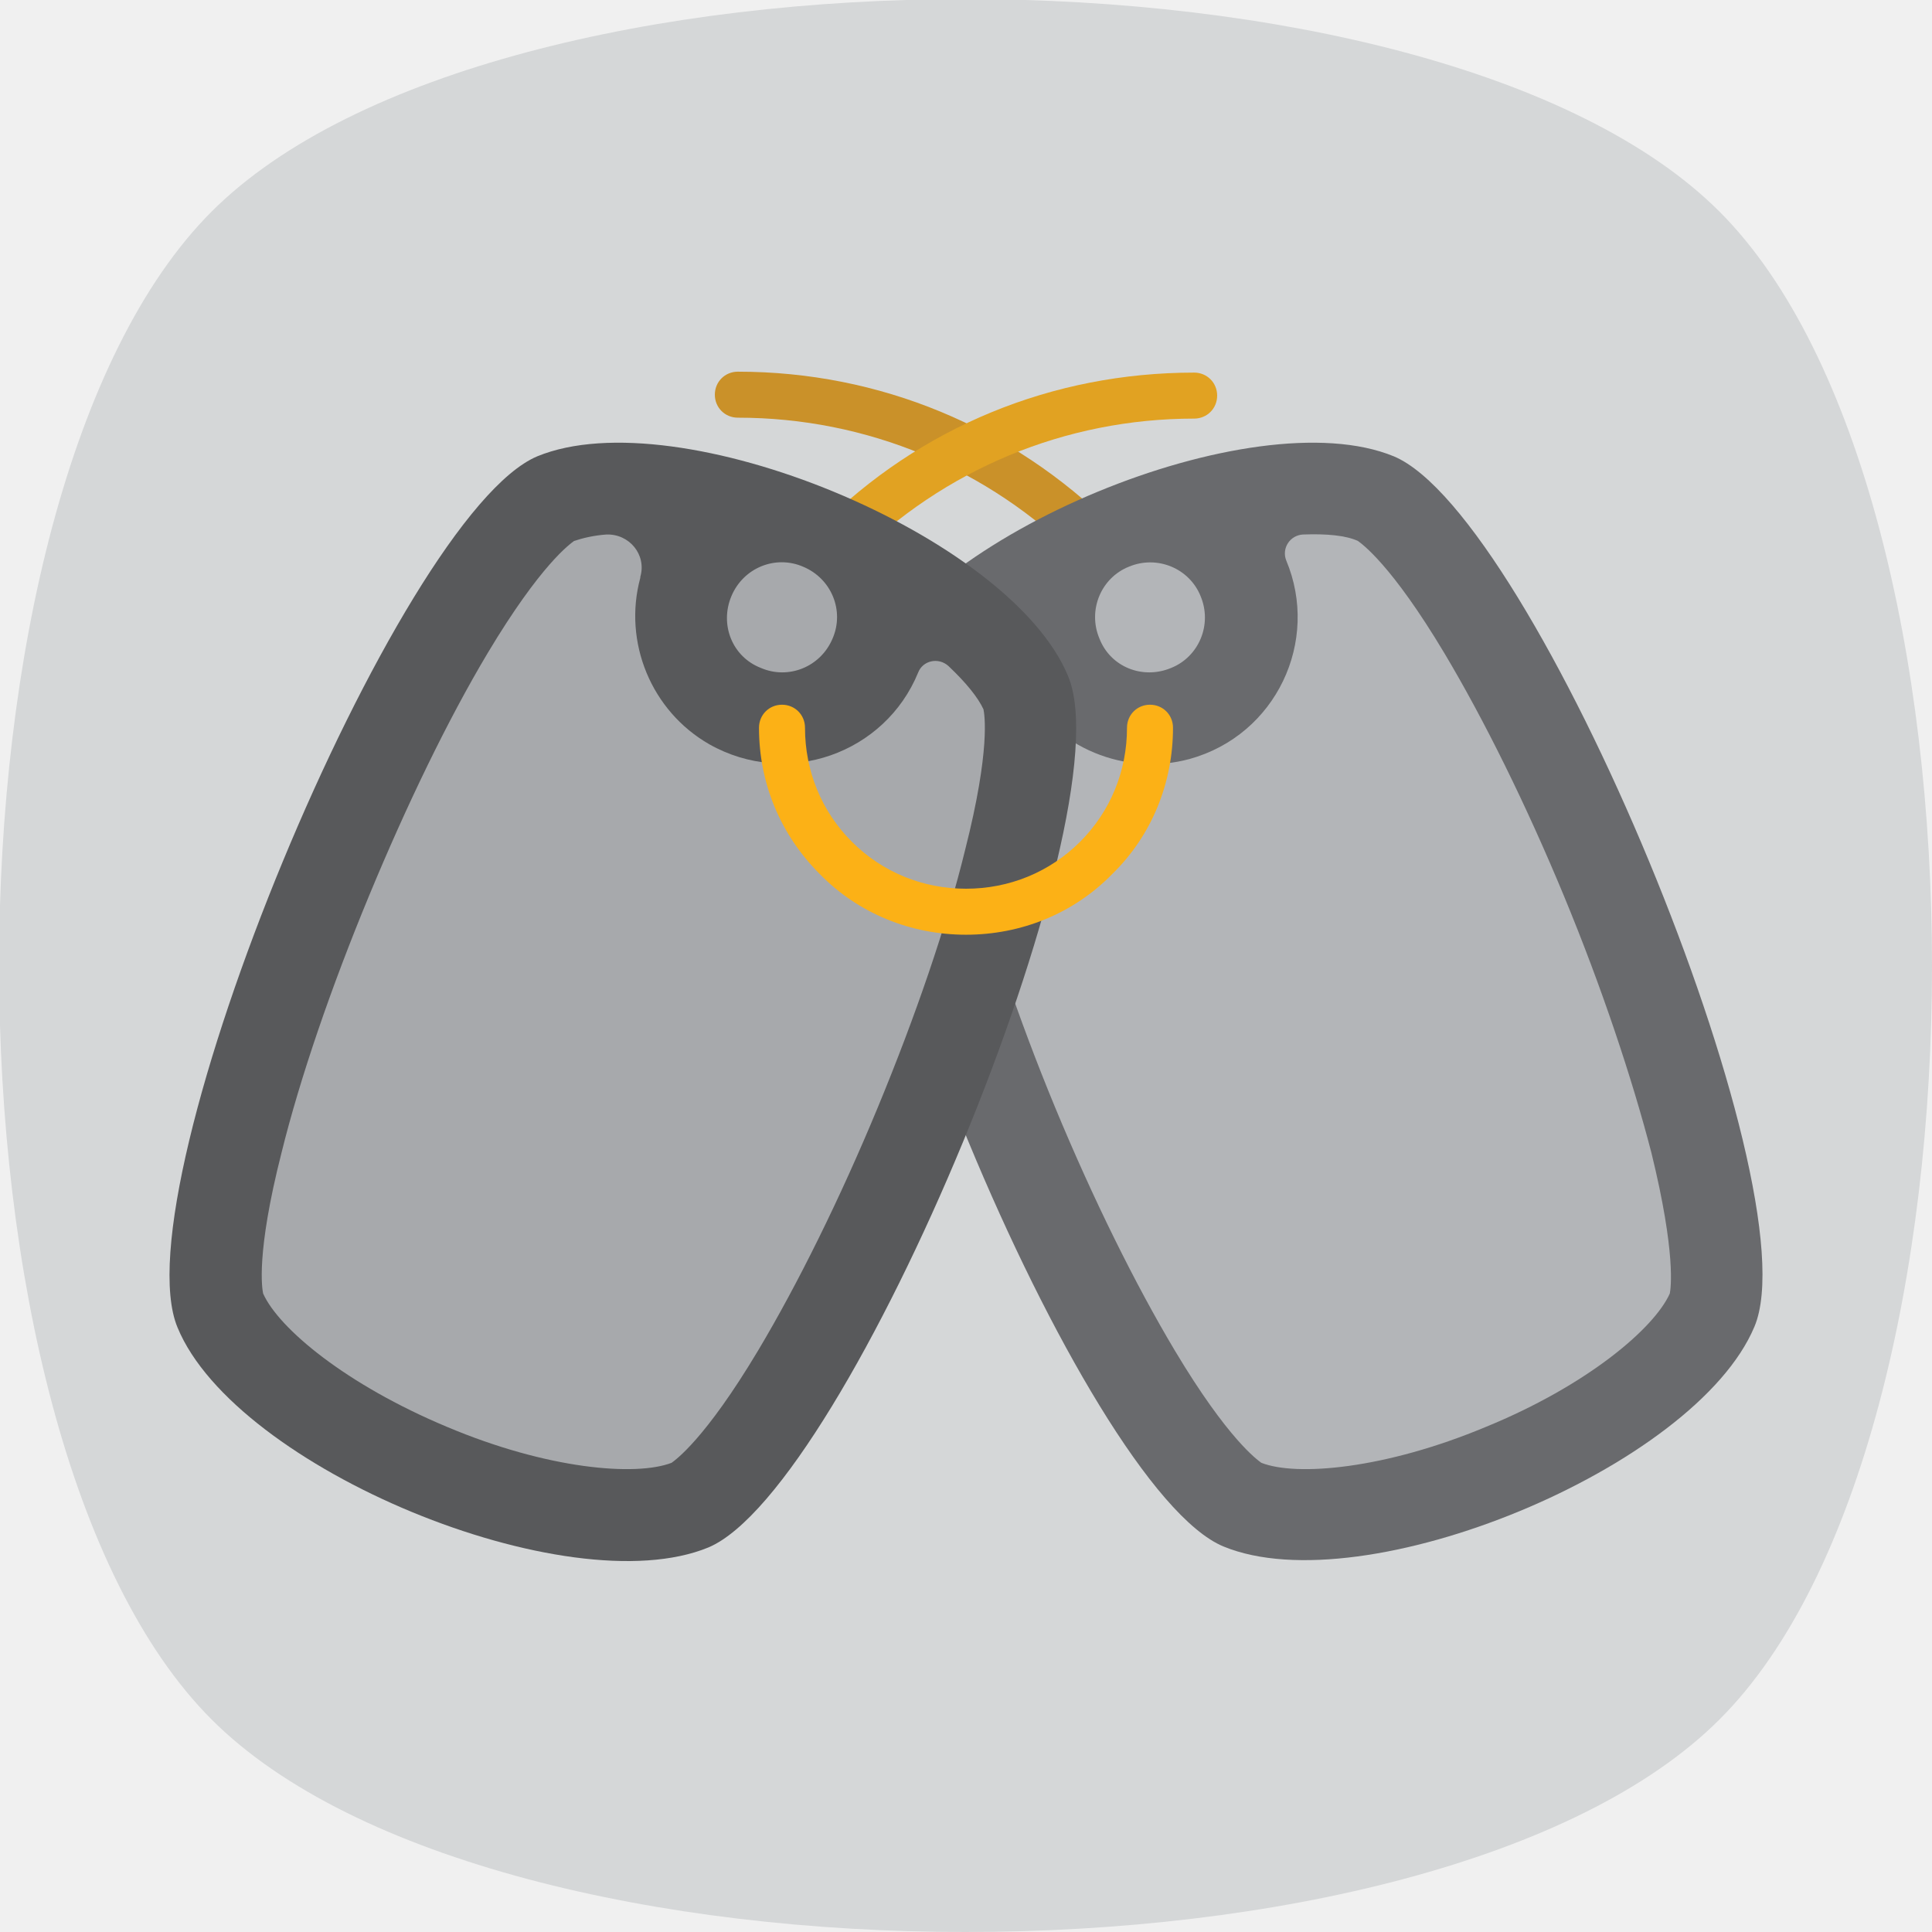
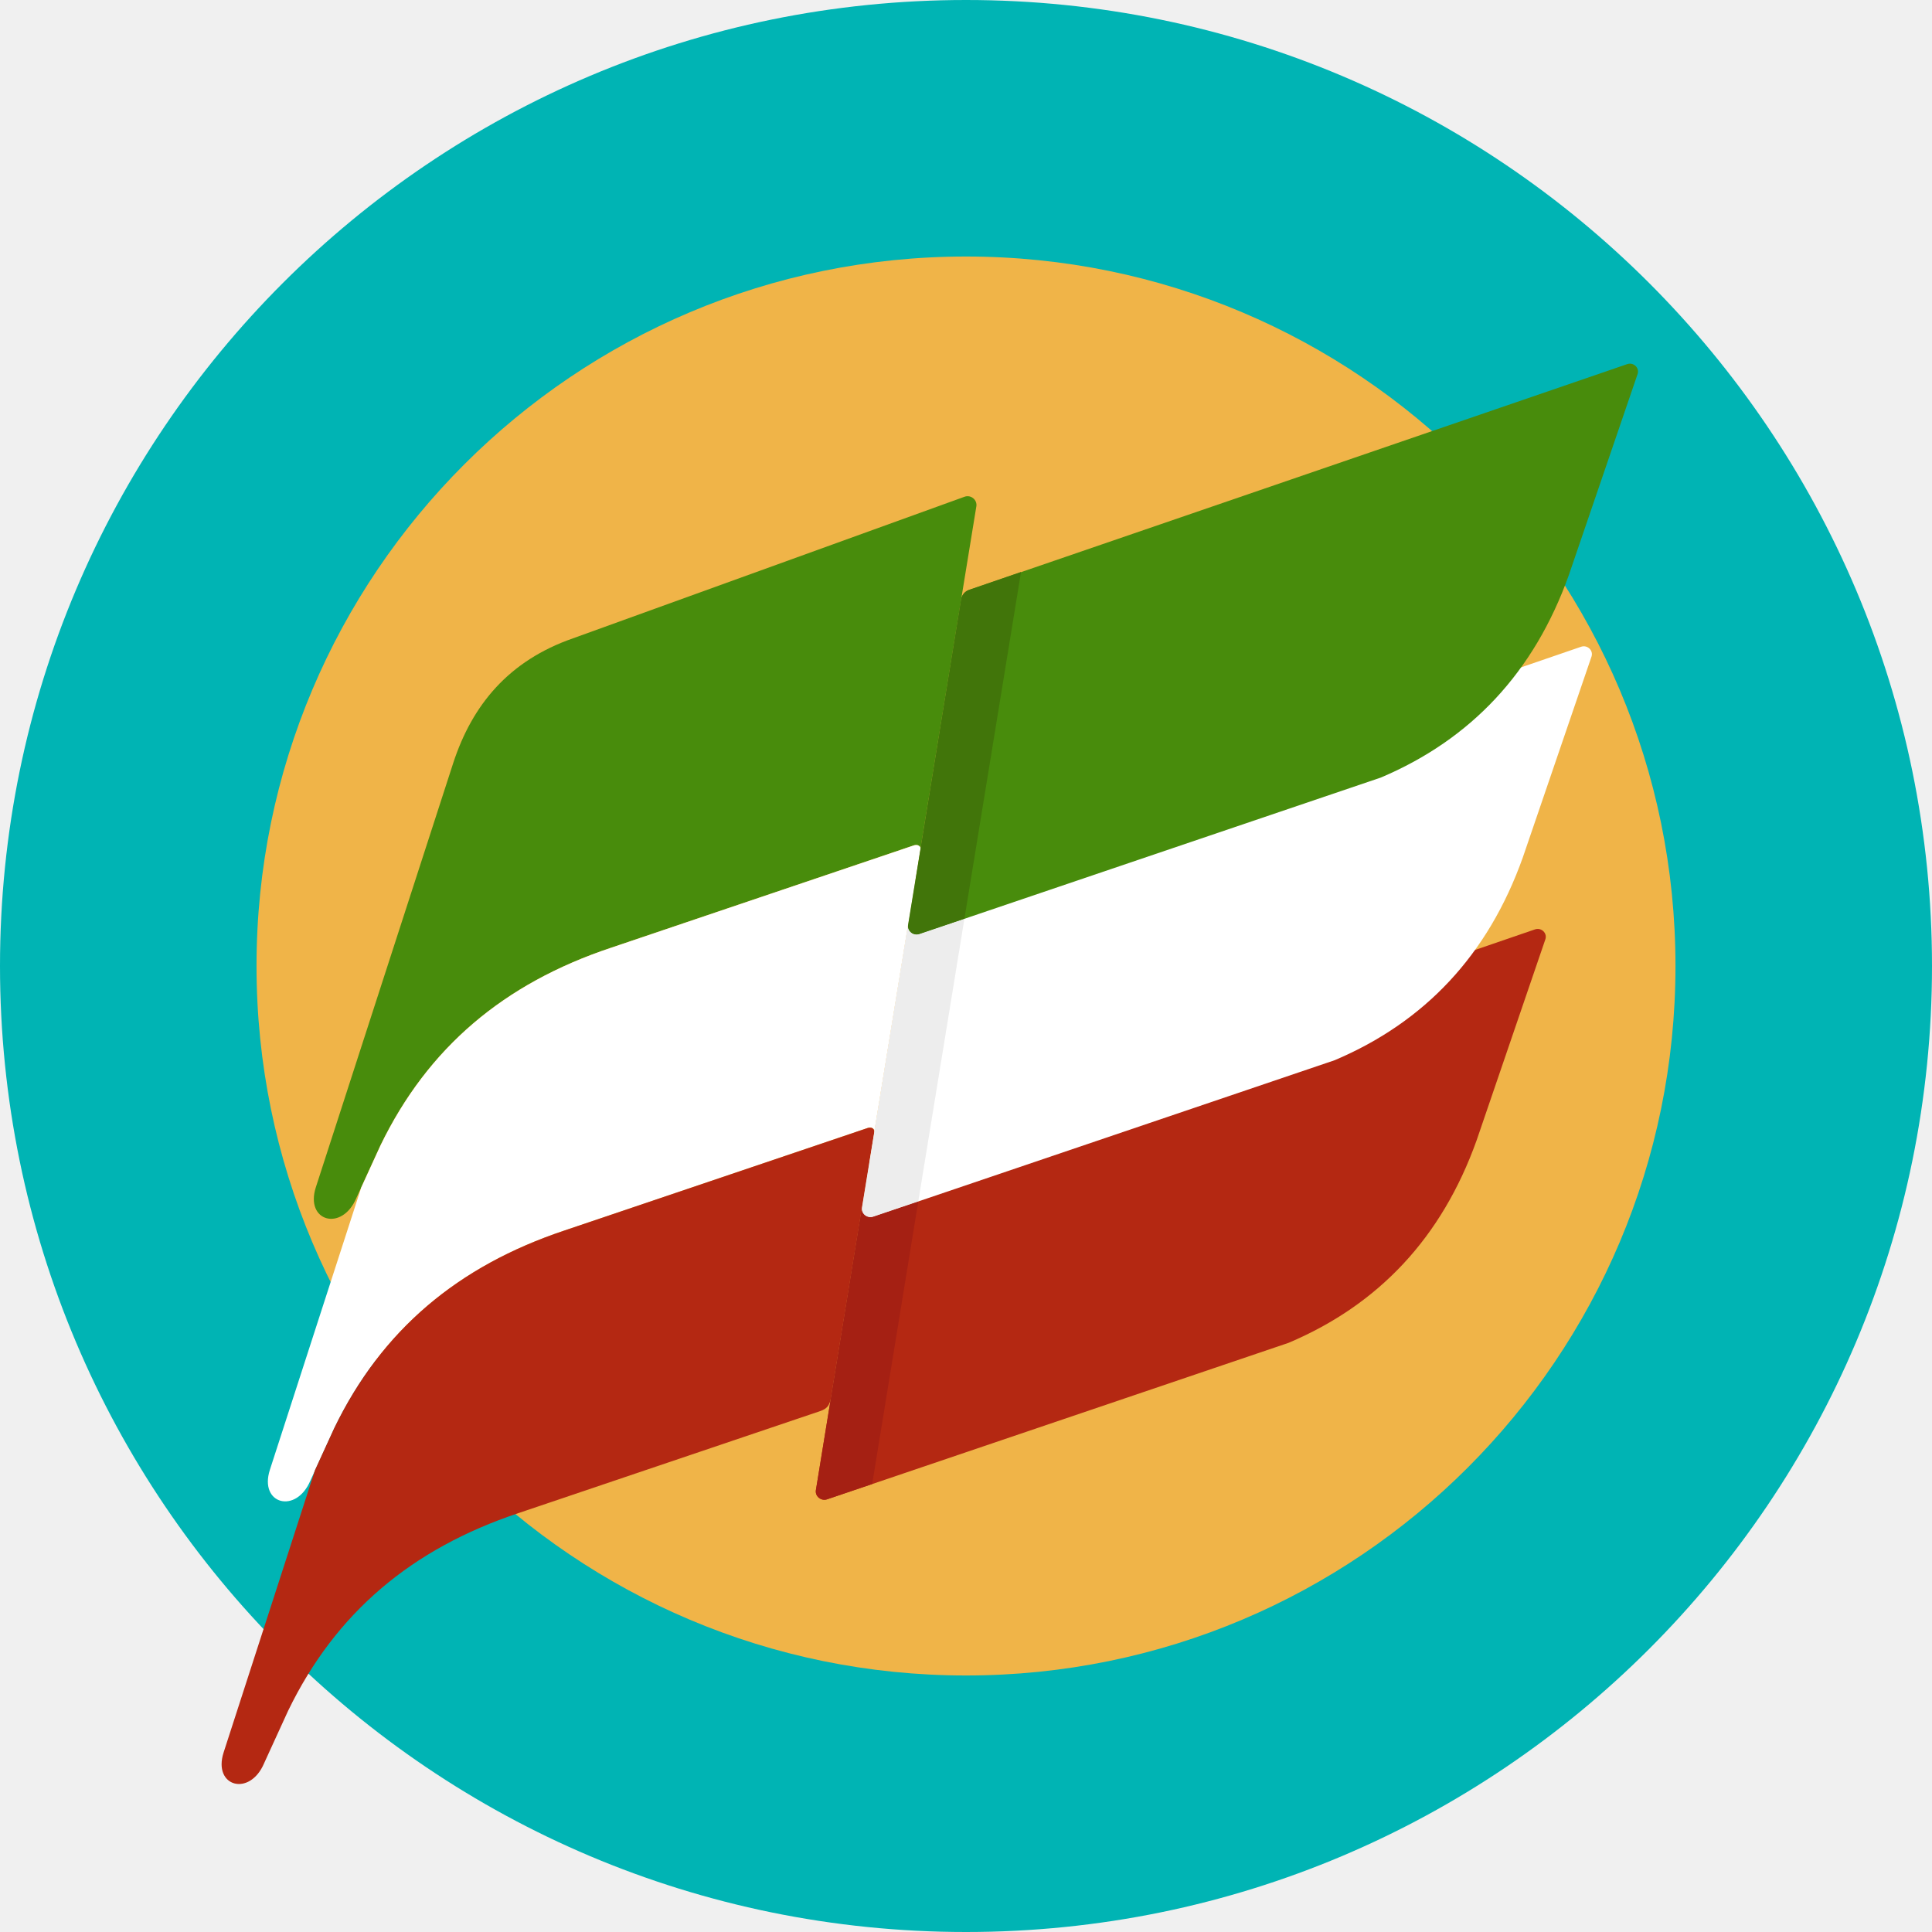
- <svg xmlns="http://www.w3.org/2000/svg" version="1.1" baseProfile="basic" id="favicon" x="0px" y="0px" width="210px" height="210px" viewBox="0 0 210 210" xml:space="preserve">
-   <path fill="#D5D7D8" d="M186.9,186.9c-30.8,30.8-133.1,30.8-163.9,0S-7.8,53.8,23,23s133.1-30.8,163.9,0S217.7,156.2,186.9,186.9z" />
-   <path fill="#CA9129" d="M119.1,61.5c-0.6,0-1.3-0.2-1.8-0.7c-9.9-9.9-23.1-15.4-37.1-15.4c-1.4,0-2.5-1.1-2.5-2.5s1.1-2.5,2.5-2.5  c15.4,0,29.8,6,40.7,16.8c1,1,1,2.6,0,3.5C120.4,61.2,119.8,61.5,119.1,61.5z" />
-   <path fill="#E1A222" d="M90.9,61.5c-0.6,0-1.3-0.2-1.8-0.7c-1-1-1-2.6,0-3.5c10.9-10.9,25.3-16.8,40.7-16.8c1.4,0,2.5,1.1,2.5,2.5  s-1.1,2.5-2.5,2.5c-14,0-27.2,5.5-37.1,15.4C92.1,61.2,91.5,61.5,90.9,61.5z" />
-   <path fill="#696A6D" d="M151.5,49.6c-15.3-6.3-51.3,8.6-57.7,23.9c-6.3,15.3,23.9,88.3,39.2,94.6s51.3-8.6,57.7-23.9  C197.1,129,166.8,56,151.5,49.6z" />
-   <path fill="#B3B5B8" d="M170,97.4c4.1,9.9,7.4,19.8,9.5,27.9c2.7,11,2.1,14.8,2,15.3c-1.7,3.8-9,10-20,14.5  c-11,4.6-20.6,5.4-24.4,3.9c-0.4-0.3-3.6-2.5-9.4-12.2c-4.3-7.2-8.9-16.5-13-26.4s-7.4-19.8-9.5-27.9c-2.7-11-2.1-14.8-2-15.3  c0.4-0.9,1.1-1.9,2-3c1.7-1.9,4.6-1.5,5.9,0.7c0,0,0,0.1,0.1,0.1c3.6,6.3,11.1,9.4,18.1,7.5c9.4-2.6,14.2-12.8,10.5-21.6l0,0  c-0.5-1.3,0.4-2.7,1.8-2.8c2.6-0.1,4.7,0.1,6,0.7c0.4,0.3,3.6,2.5,9.4,12.2C161.3,78.2,165.9,87.5,170,97.4 M147.7,58.9L147.7,58.9  L147.7,58.9 M119.5,69.4c-1.3-3.1,0.2-6.6,3.2-7.8c3.1-1.3,6.6,0.2,7.8,3.2c1.3,3.1-0.2,6.6-3.2,7.8  C124.2,73.9,120.7,72.5,119.5,69.4L119.5,69.4z" />
-   <path fill="#58595B" d="M116.1,73.5c-6.3-15.3-42.4-30.2-57.7-23.9C43.2,56,12.9,129,19.3,144.3c6.3,15.3,42.4,30.2,57.7,23.9  C92.2,161.8,122.5,88.8,116.1,73.5z" />
-   <path fill="#A7A9AC" d="M95.4,120.4c-4.1,9.9-8.7,19.2-13,26.4c-5.8,9.7-9,11.9-9.4,12.2c-3.9,1.5-13.5,0.7-24.4-3.9  c-11-4.6-18.3-10.7-20-14.5c-0.1-0.5-0.8-4.3,2-15.3c2-8.1,5.4-18,9.5-27.9S48.7,78.2,53,71c5.8-9.7,9-11.9,9.4-12.2  c0.9-0.3,2.1-0.6,3.5-0.7c2.5-0.1,4.4,2.2,3.7,4.6v0.1c-1.9,7,1.2,14.5,7.5,18.1c8.5,4.8,19.1,1,22.7-7.8l0,0  c0.5-1.3,2.2-1.7,3.3-0.7c1.9,1.8,3.2,3.4,3.8,4.7c0.1,0.5,0.8,4.3-2,15.3C102.9,100.6,99.5,110.5,95.4,120.4 M106.9,77.3  L106.9,77.3L106.9,77.3 M79.5,64.8c1.3-3.1,4.8-4.5,7.8-3.2c3.1,1.3,4.5,4.8,3.2,7.8c-1.3,3.1-4.8,4.5-7.8,3.2  C79.6,71.4,78.2,67.9,79.5,64.8L79.5,64.8z" />
-   <path fill="none" d="M95.4,120.4c-4.1,9.9-8.7,19.2-13,26.4c-5.8,9.7-9,11.9-9.4,12.2c-3.9,1.5-13.5,0.7-24.4-3.9  c-11-4.6-18.3-10.7-20-14.5c-0.1-0.5-0.8-4.3,2-15.3c2-8.1,5.4-18,9.5-27.9S48.7,78.2,53,71c5.8-9.7,9-11.9,9.4-12.2  c0.9-0.3,2.1-0.6,3.5-0.7c2.5-0.1,4.4,2.2,3.7,4.6v0.1c-1.9,7,1.2,14.5,7.5,18.1c8.5,4.8,19.1,1,22.7-7.8l0,0  c0.5-1.3,2.2-1.7,3.3-0.7c1.9,1.8,3.2,3.4,3.8,4.7c0.1,0.5,0.8,4.3-2,15.3C102.9,100.6,99.5,110.5,95.4,120.4 M106.9,77.3  L106.9,77.3L106.9,77.3 M104.7,124.2c8.7-21,14.7-43,11.5-50.7c-6.3-15.3-42.4-30.2-57.7-23.9c-7.7,3.2-19,23-27.7,44  s-14.7,43-11.5,50.7c6.3,15.3,42.4,30.2,57.7,23.9C84.6,165,96,145.1,104.7,124.2L104.7,124.2z M79.5,64.8c1.3-3.1,4.8-4.5,7.8-3.2  c3.1,1.3,4.5,4.8,3.2,7.8c-1.3,3.1-4.8,4.5-7.8,3.2C79.6,71.4,78.2,67.9,79.5,64.8L79.5,64.8z" />
-   <path fill="#FCB116" d="M105,101.6c-6,0-11.7-2.3-15.9-6.6c-4.3-4.3-6.6-9.9-6.6-15.9c0-1.4,1.1-2.5,2.5-2.5s2.5,1.1,2.5,2.5  c0,4.7,1.8,9.1,5.1,12.4c3.3,3.3,7.7,5.1,12.4,5.1s9.1-1.8,12.4-5.1c3.3-3.3,5.1-7.7,5.1-12.4c0-1.4,1.1-2.5,2.5-2.5  s2.5,1.1,2.5,2.5c0,6-2.3,11.7-6.6,15.9C116.7,99.3,111,101.6,105,101.6z" />
+ <svg xmlns="http://www.w3.org/2000/svg" id="Layer_2" data-name="Layer 2" viewBox="0 0 256 256">
+   <defs>
+     <style>
+       .cls-1 {
+         fill: #41750a;
+       }
+ 
+       .cls-2 {
+         fill: #f0b448;
+       }
+ 
+       .cls-3 {
+         fill: #00b4b4;
+       }
+ 
+       .cls-4 {
+         fill: #fff;
+       }
+ 
+       .cls-5 {
+         fill: #a52013;
+       }
+ 
+       .cls-6 {
+         fill: #b42812;
+       }
+ 
+       .cls-7 {
+         fill: #488c0c;
+       }
+ 
+       .cls-8 {
+         fill: #ededed;
+       }
+     </style>
+   </defs>
+   <g id="Layer_1-2" data-name="Layer 1">
+     <g>
+       <circle class="cls-3" cx="128" cy="128" r="128" />
+       <circle class="cls-2" cx="128" cy="128" r="94.01" />
+       <g>
+         <path class="cls-6" d="M115.14,154.29l-7.03,43.17c-.13.81.69,1.48,1.49,1.21l61.15-20.74c11.91-5.05,20.3-13.91,24.92-26.86l9.1-26.61c.28-.82-.54-1.6-1.38-1.31l-87.19,29.92c-.56.19-.97.67-1.06,1.24Z" />
+         <path class="cls-4" d="M121.25,116.84l-7.03,43.17c-.13.81.69,1.48,1.49,1.21l61.15-20.74c11.91-5.05,20.3-13.91,24.92-26.86l9.1-26.61c.28-.82-.54-1.6-1.38-1.31l-87.19,29.92c-.56.19-.97.67-1.06,1.24Z" />
+         <path class="cls-7" d="M127.36,79.39l-7.03,43.17c-.13.81.69,1.48,1.49,1.21l61.15-20.74c11.91-5.05,20.3-13.91,24.92-26.86l9.1-26.61c.28-.82-.54-1.6-1.38-1.31l-87.19,29.92c-.56.19-.97.67-1.06,1.24Z" />
+         <path class="cls-7" d="M129.37,67.1l-7.41,45.42s0-.08,0-.12c0-.04-.01-.08-.02-.1,0-.02-.02-.04-.03-.06,0,0,0-.02-.02-.03,0-.01-.02-.03-.03-.04,0-.01-.01-.03-.03-.03,0-.01-.02-.02-.03-.03-.02-.02-.04-.04-.07-.05-.03-.02-.06-.04-.1-.05-.03,0-.07-.02-.1-.03-.17-.03-.37,0-.55.07l-40.05,13.54c-14.17,4.73-24.24,13.21-30.53,26.19l-2.5,5.46h0s-.04.09-.04.09v.02s-.64,1.39-.64,1.39c-1.9,4.5-6.83,3.12-5.37-1.42l18.21-56.23c2.51-7.67,7.33-13.54,15.87-16.51l51.88-18.76c.84-.3,1.71.41,1.56,1.3Z" />
+         <path class="cls-4" d="M121.96,112.52l-6.11,37.45s0-.08,0-.12c0-.04-.01-.08-.02-.1-.01-.05-.04-.1-.07-.14,0-.01-.01-.02-.03-.03,0-.01-.02-.02-.03-.03-.02-.02-.04-.04-.06-.05-.01,0-.03-.01-.04-.02-.02-.01-.04-.02-.06-.03h0s-.07-.02-.1-.03c-.17-.03-.37,0-.55.07l-40.05,13.54c-14.17,4.73-24.24,13.21-30.53,26.19l-2.5,5.46h0s-.04.09-.04.09v.02s-.64,1.39-.64,1.39c-1.9,4.5-6.83,3.12-5.37-1.42l12.11-37.42v-.02s.05-.08.05-.08h0s2.5-5.46,2.5-5.46c6.29-12.98,16.36-21.46,30.53-26.19l40.05-13.54c.18-.07.38-.1.55-.07.04,0,.07.02.1.03.04.01.07.03.1.05.03.01.05.03.07.05,0,.01.02.02.03.03.01,0,.02.02.03.03,0,.01.02.02.03.04,0,.01.01.03.02.03.01.02.02.04.03.06.01.03.02.07.02.1,0,.04.01.07,0,.12Z" />
+         <path class="cls-6" d="M115.85,149.97l-5.78,35.46c-.22.95-.63,1.26-1.31,1.52l-40.05,13.54c-14.17,4.73-24.24,13.21-30.53,26.19l-2.5,5.46h0s-.68,1.49-.68,1.49c-1.9,4.5-6.83,3.12-5.37-1.42l12.11-37.42v-.02s.05-.08.05-.08h0s2.5-5.46,2.5-5.46c6.29-12.98,16.36-21.46,30.53-26.19l40.05-13.54c.18-.07.38-.1.55-.07.04,0,.07.02.1.03h0s.04.02.06.03c.01,0,.03.01.04.02.03.01.05.03.06.05,0,0,.02.02.03.03.01.01.02.02.03.03.03.04.06.08.07.14.01.03.02.07.02.1,0,.04,0,.08,0,.12Z" />
+         <path class="cls-5" d="M121.68,159.19l-6.11,37.45-5.97,2.02c-.8.27-1.62-.39-1.49-1.21l7.03-43.17c0-.05.02-.11.04-.15l-.96,5.87c-.13.81.69,1.48,1.49,1.2l5.97-2.02Z" />
+         <path class="cls-8" d="M127.79,121.74l-6.11,37.45-5.97,2.02c-.8.27-1.62-.39-1.49-1.2l.96-5.87,6.07-37.3c0-.05.02-.11.04-.15l-.96,5.87c-.13.81.69,1.48,1.49,1.2l5.97-2.02Z" />
+         <path class="cls-1" d="M135.29,75.8l-7.5,45.94-5.97,2.02c-.8.27-1.62-.39-1.49-1.2l.96-5.87,6.07-37.3c.09-.57.5-1.05,1.06-1.24l6.87-2.36Z" />
+       </g>
+     </g>
+   </g>
</svg>
